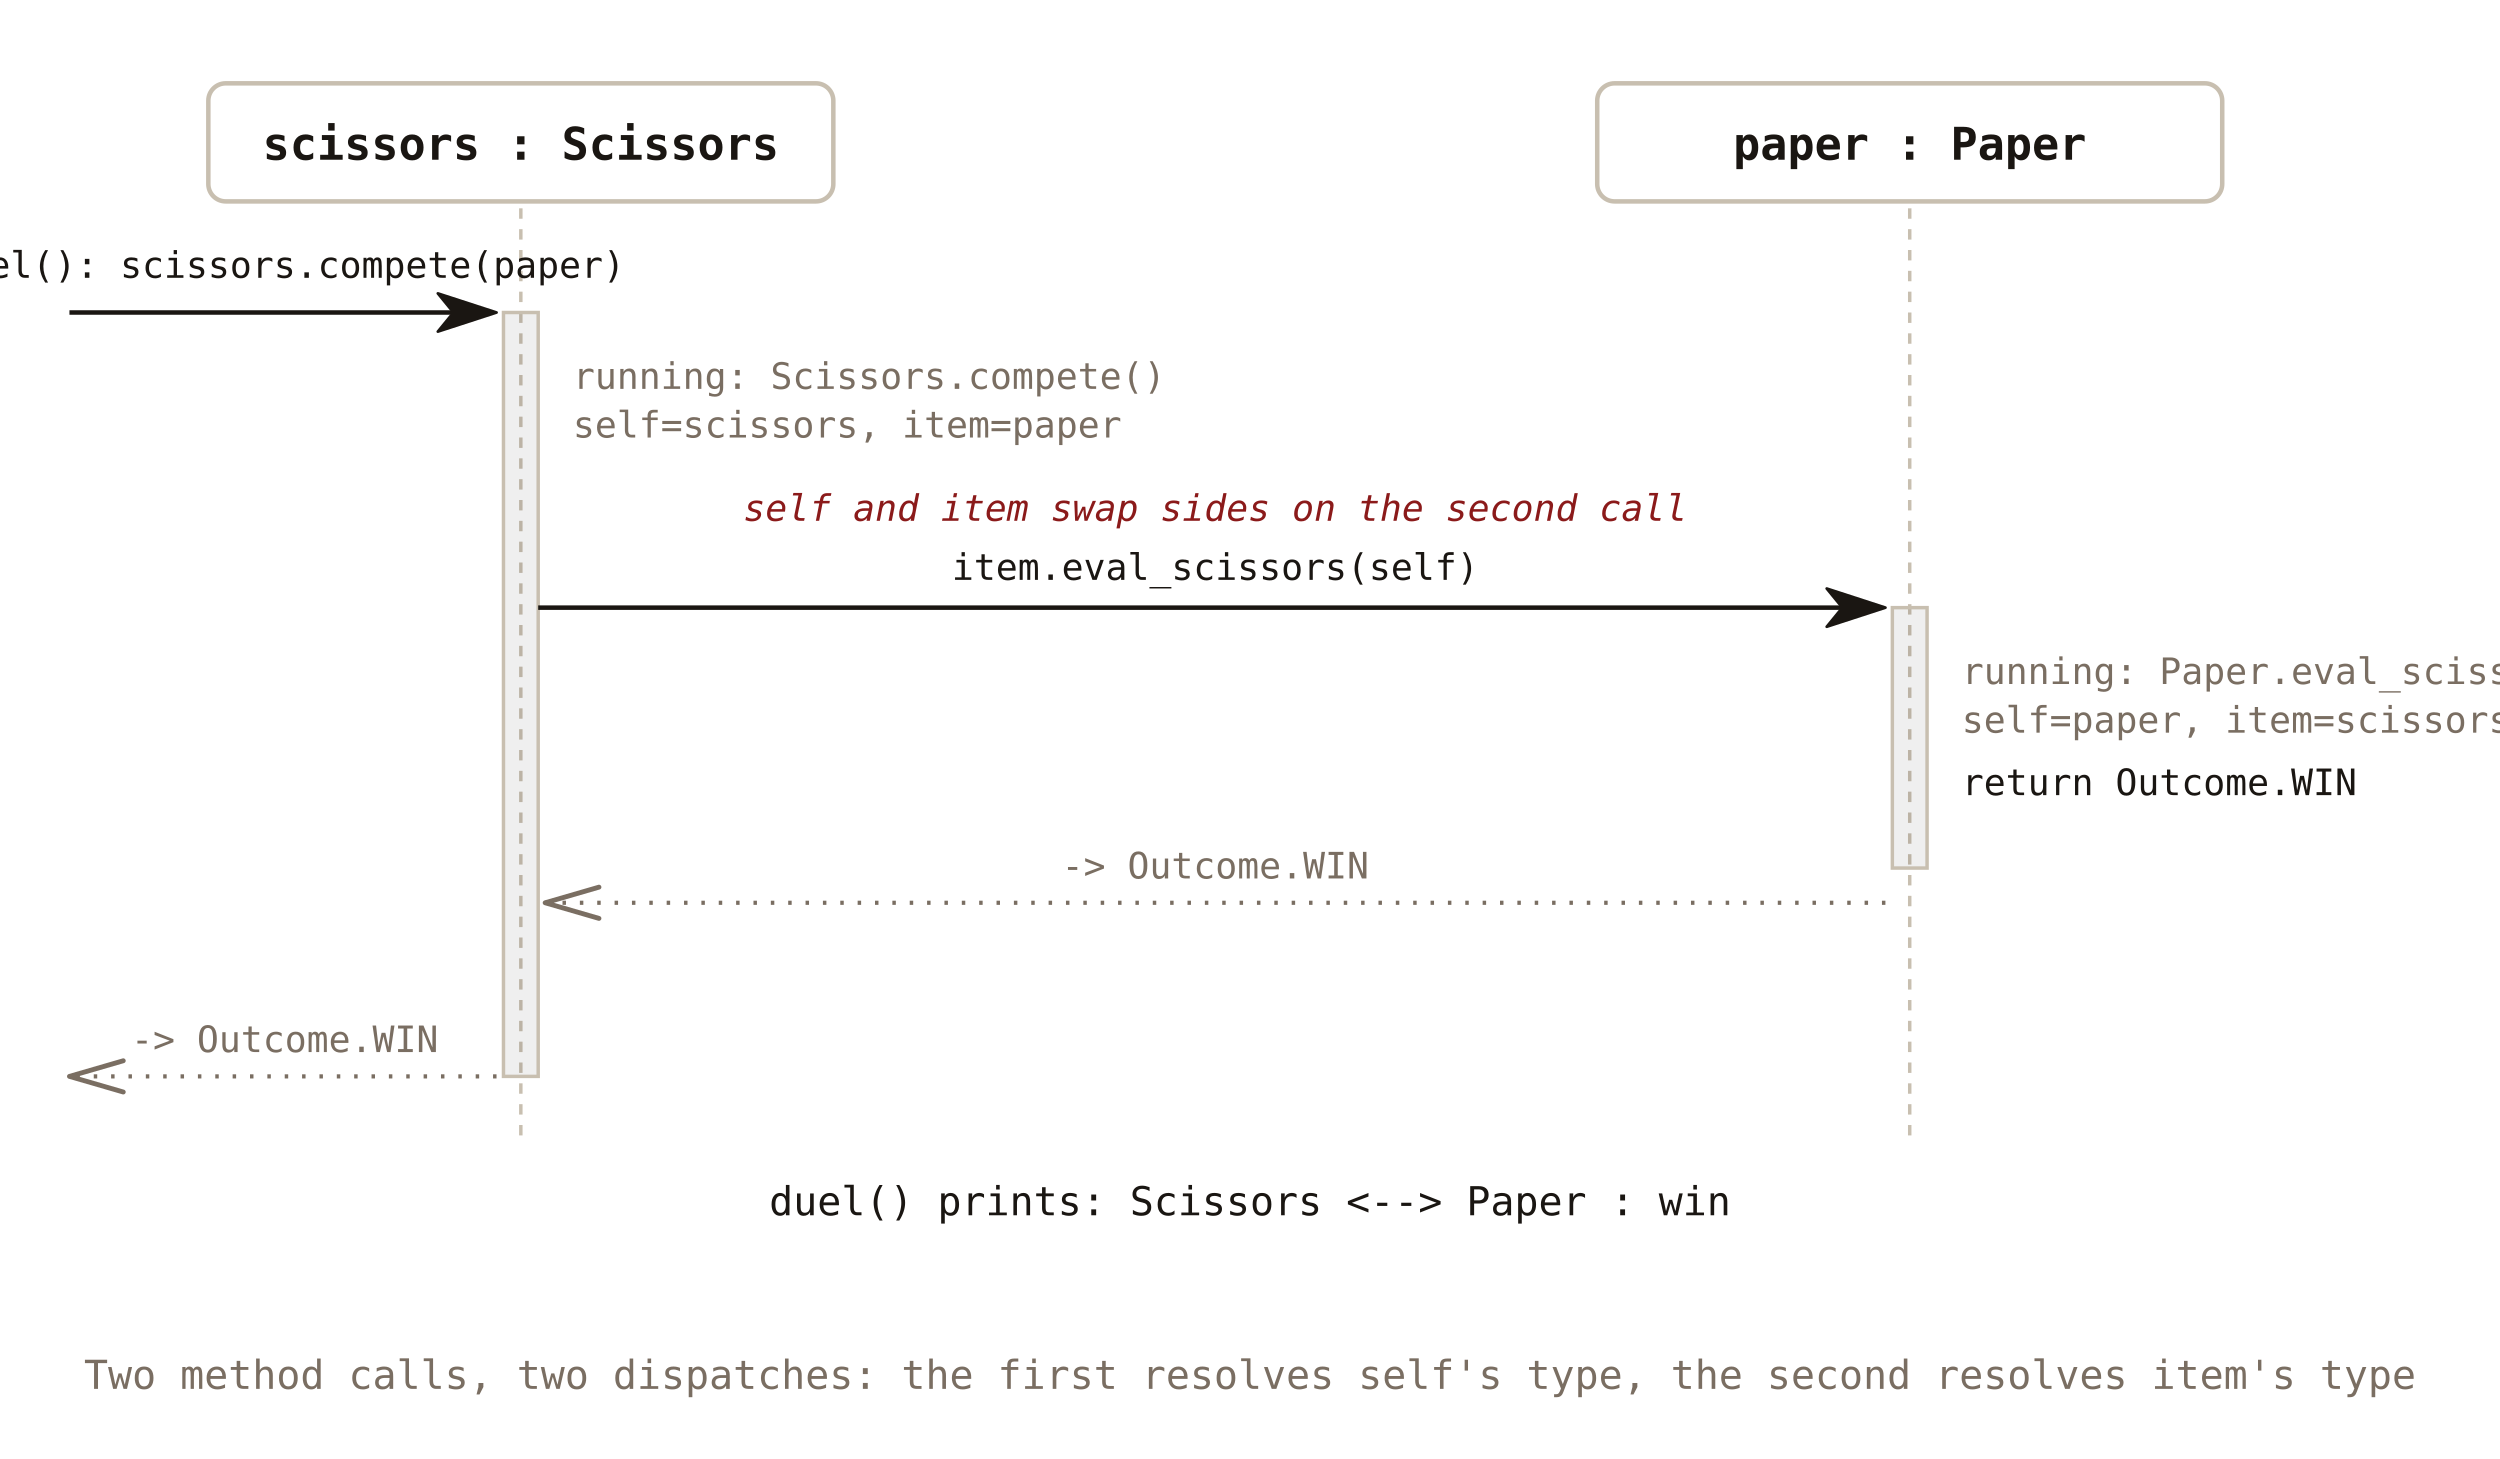
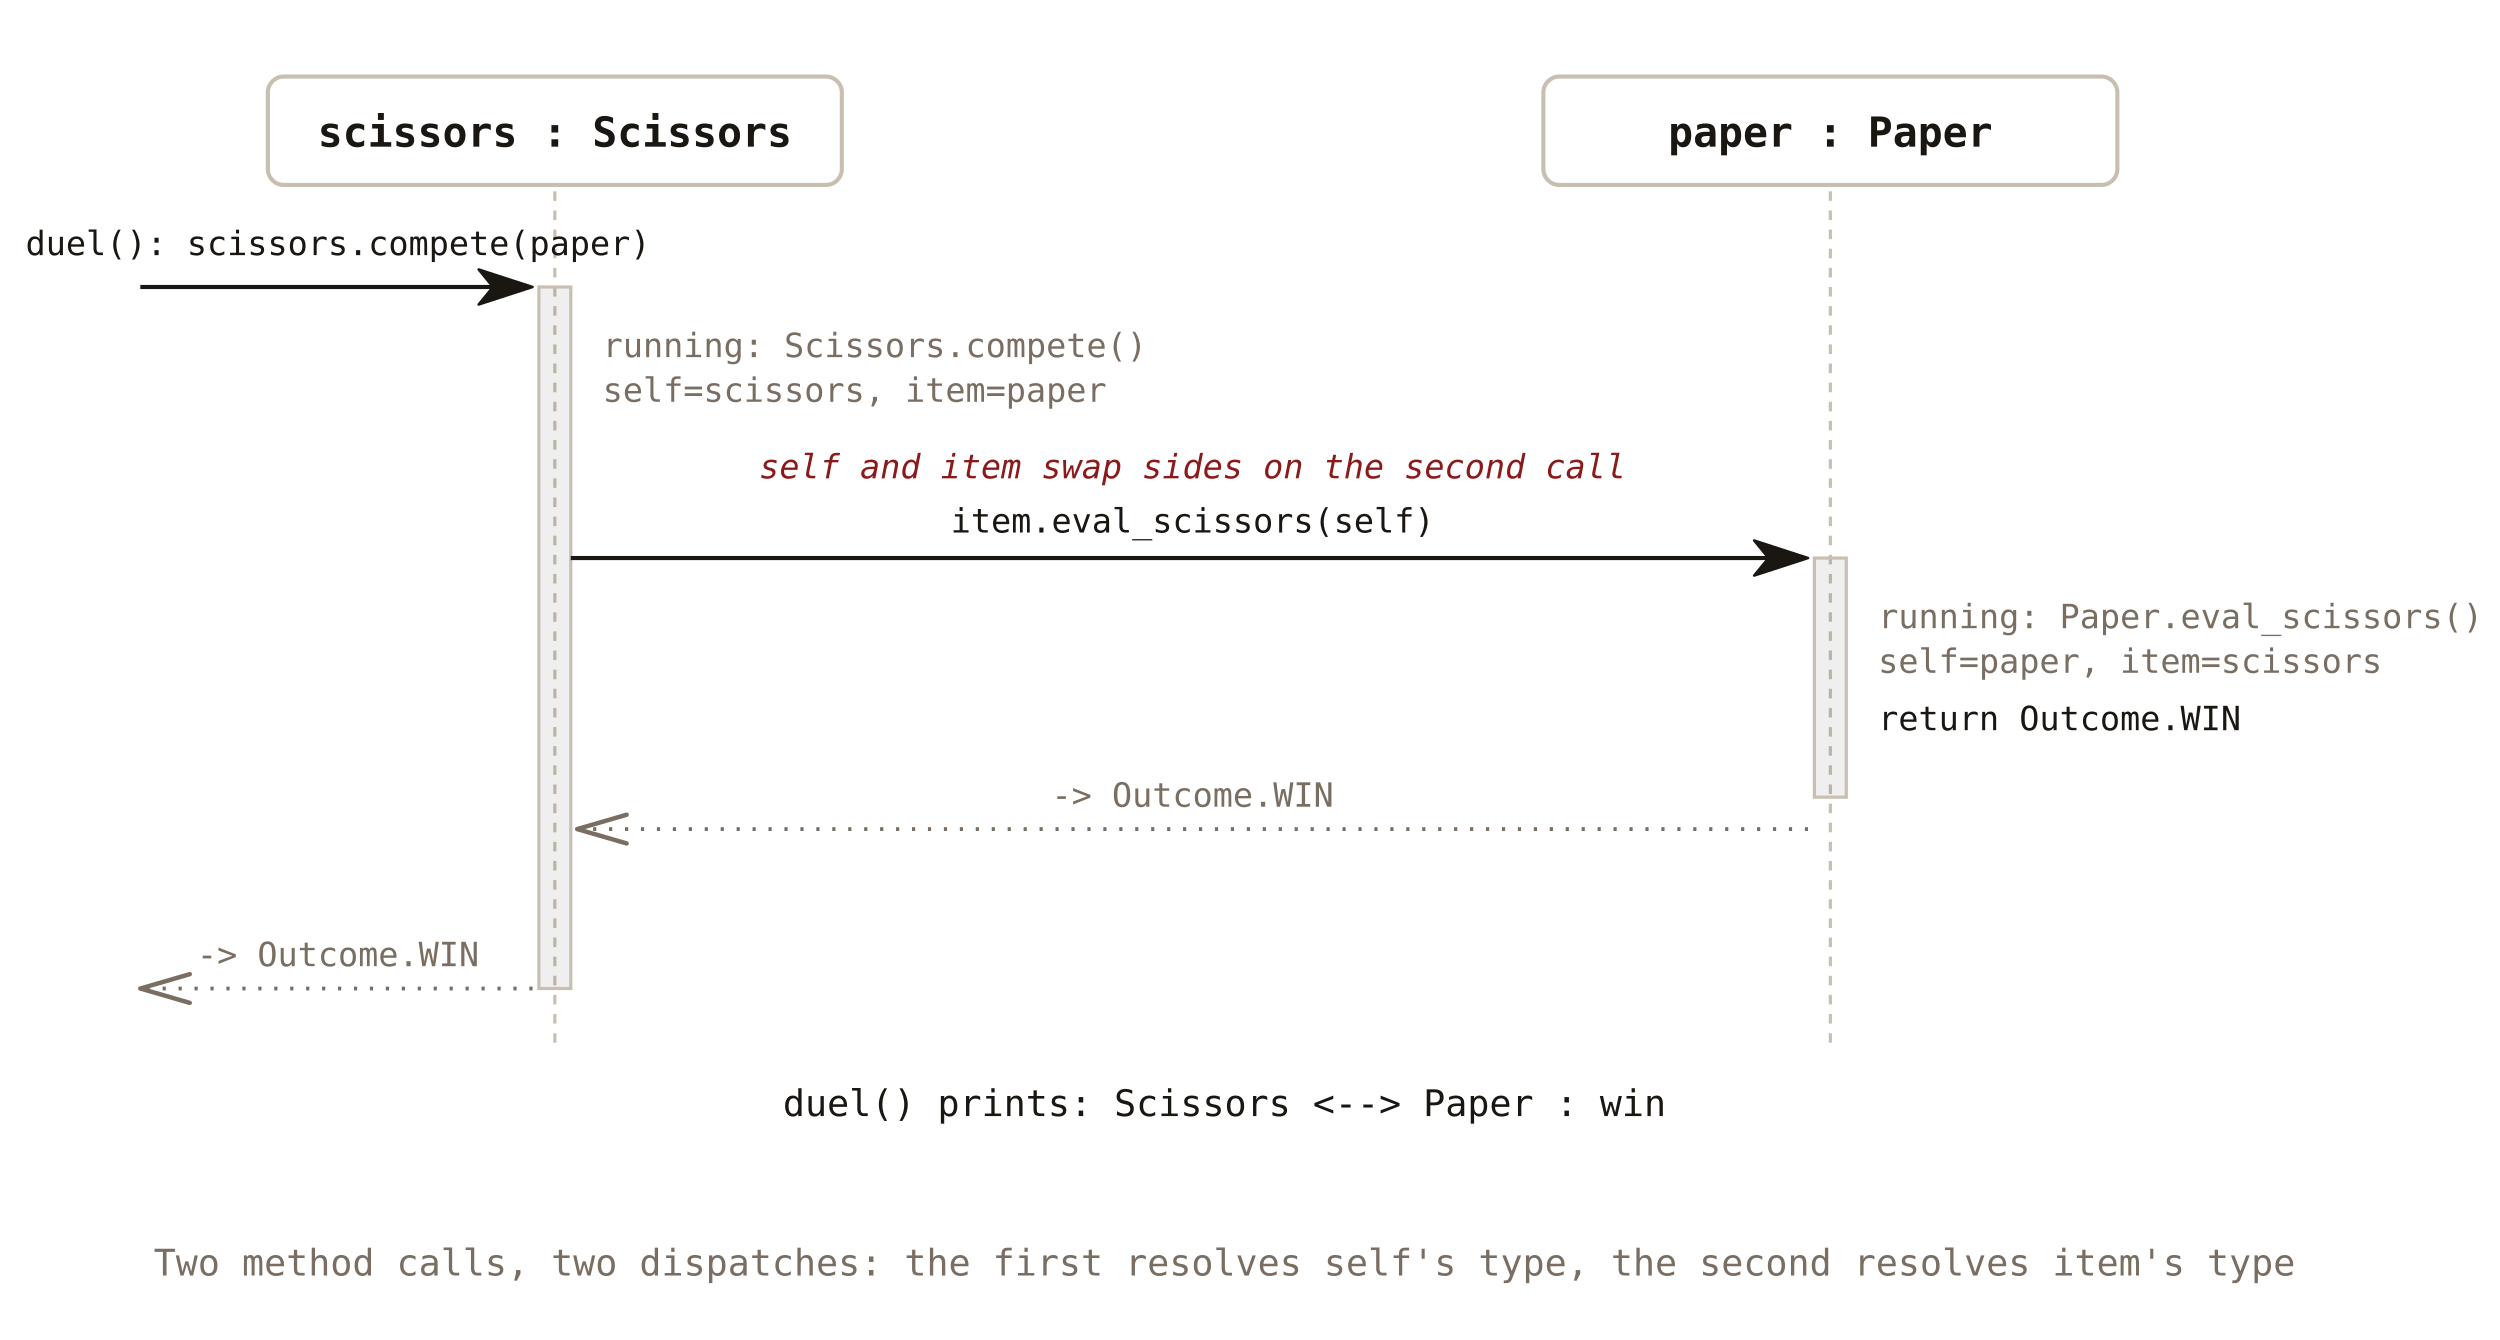
- <svg xmlns="http://www.w3.org/2000/svg" viewBox="0 0 720 420" font-family="'JetBrains Mono', Consolas, monospace">
+ <svg xmlns="http://www.w3.org/2000/svg" viewBox="-24 0 784 420" font-family="'JetBrains Mono', Consolas, monospace">
  <defs>
    <marker id="dd-tri" viewBox="0 0 18 12" refX="5" refY="6" markerWidth="18" markerHeight="12" orient="auto" markerUnits="userSpaceOnUse">
      <path d="M0.5,0.5 L17.4,6 L0.5,11.5 L5,6 Z" fill="#1a1612" stroke="#1a1612" stroke-width="0.8" stroke-linejoin="round" />
    </marker>
    <marker id="dd-tri-open" viewBox="0 0 18 12" refX="17" refY="6" markerWidth="18" markerHeight="12" orient="auto" markerUnits="userSpaceOnUse">
      <path d="M1.5,1.5 L17,6 L1.5,10.5" fill="none" stroke="#7a6e62" stroke-width="1.4" stroke-linecap="round" stroke-linejoin="round" />
    </marker>
  </defs>
  <line x1="150" y1="60" x2="150" y2="330" stroke="#c8bfb0" stroke-width="1" stroke-dasharray="3,3" />
  <line x1="550" y1="60" x2="550" y2="330" stroke="#c8bfb0" stroke-width="1" stroke-dasharray="3,3" />
  <rect x="60" y="24" width="180" height="34" fill="none" stroke="#c8bfb0" stroke-width="1.3" rx="5" />
  <text x="150" y="46" font-size="13" font-weight="bold" fill="#1a1612" text-anchor="middle">scissors : Scissors</text>
  <rect x="460" y="24" width="180" height="34" fill="none" stroke="#c8bfb0" stroke-width="1.3" rx="5" />
  <text x="550" y="46" font-size="13" font-weight="bold" fill="#1a1612" text-anchor="middle">paper : Paper</text>
  <rect x="145" y="90" width="10" height="220" fill="#1a1612" fill-opacity="0.07" stroke="#c8bfb0" />
  <rect x="545" y="175" width="10" height="75" fill="#1a1612" fill-opacity="0.07" stroke="#c8bfb0" />
  <line x1="20" y1="90" x2="130.6" y2="90" stroke="#1a1612" stroke-width="1.3" marker-end="url(#dd-tri)" />
  <text x="82" y="80" font-size="10.5" fill="#1a1612" text-anchor="middle">duel(): scissors.compete(paper)</text>
  <text x="165" y="112" font-size="10.5" fill="#7a6e62">running: Scissors.compete()</text>
  <text x="165" y="126" font-size="10.5" fill="#7a6e62">self=scissors, item=paper</text>
  <text x="350" y="150" font-size="10.5" font-style="italic" fill="#8b1a1a" text-anchor="middle">self and item swap sides on the second call</text>
  <line x1="155" y1="175" x2="530.6" y2="175" stroke="#1a1612" stroke-width="1.3" marker-end="url(#dd-tri)" />
  <text x="350" y="167" font-size="10.5" fill="#1a1612" text-anchor="middle">item.eval_scissors(self)</text>
  <text x="565" y="197" font-size="10.5" fill="#7a6e62">running: Paper.eval_scissors()</text>
  <text x="565" y="211" font-size="10.5" fill="#7a6e62">self=paper, item=scissors</text>
  <text x="565" y="229" font-size="10.5" fill="#1a1612">return Outcome.WIN</text>
  <line x1="543" y1="260" x2="157" y2="260" stroke="#7a6e62" stroke-width="1.2" stroke-dasharray="1,4" marker-end="url(#dd-tri-open)" />
  <text x="350" y="253" font-size="10.5" fill="#7a6e62" text-anchor="middle">-&gt; Outcome.WIN</text>
  <line x1="143" y1="310" x2="20" y2="310" stroke="#7a6e62" stroke-width="1.2" stroke-dasharray="1,4" marker-end="url(#dd-tri-open)" />
  <text x="82" y="303" font-size="10.5" fill="#7a6e62" text-anchor="middle">-&gt; Outcome.WIN</text>
  <text x="360" y="350" font-size="11.5" fill="#1a1612" text-anchor="middle">duel() prints: Scissors &lt;--&gt; Paper : win</text>
  <text x="360" y="400" font-size="11.5" fill="#7a6e62" text-anchor="middle">Two method calls, two dispatches: the first resolves self's type, the second resolves item's type</text>
</svg>
